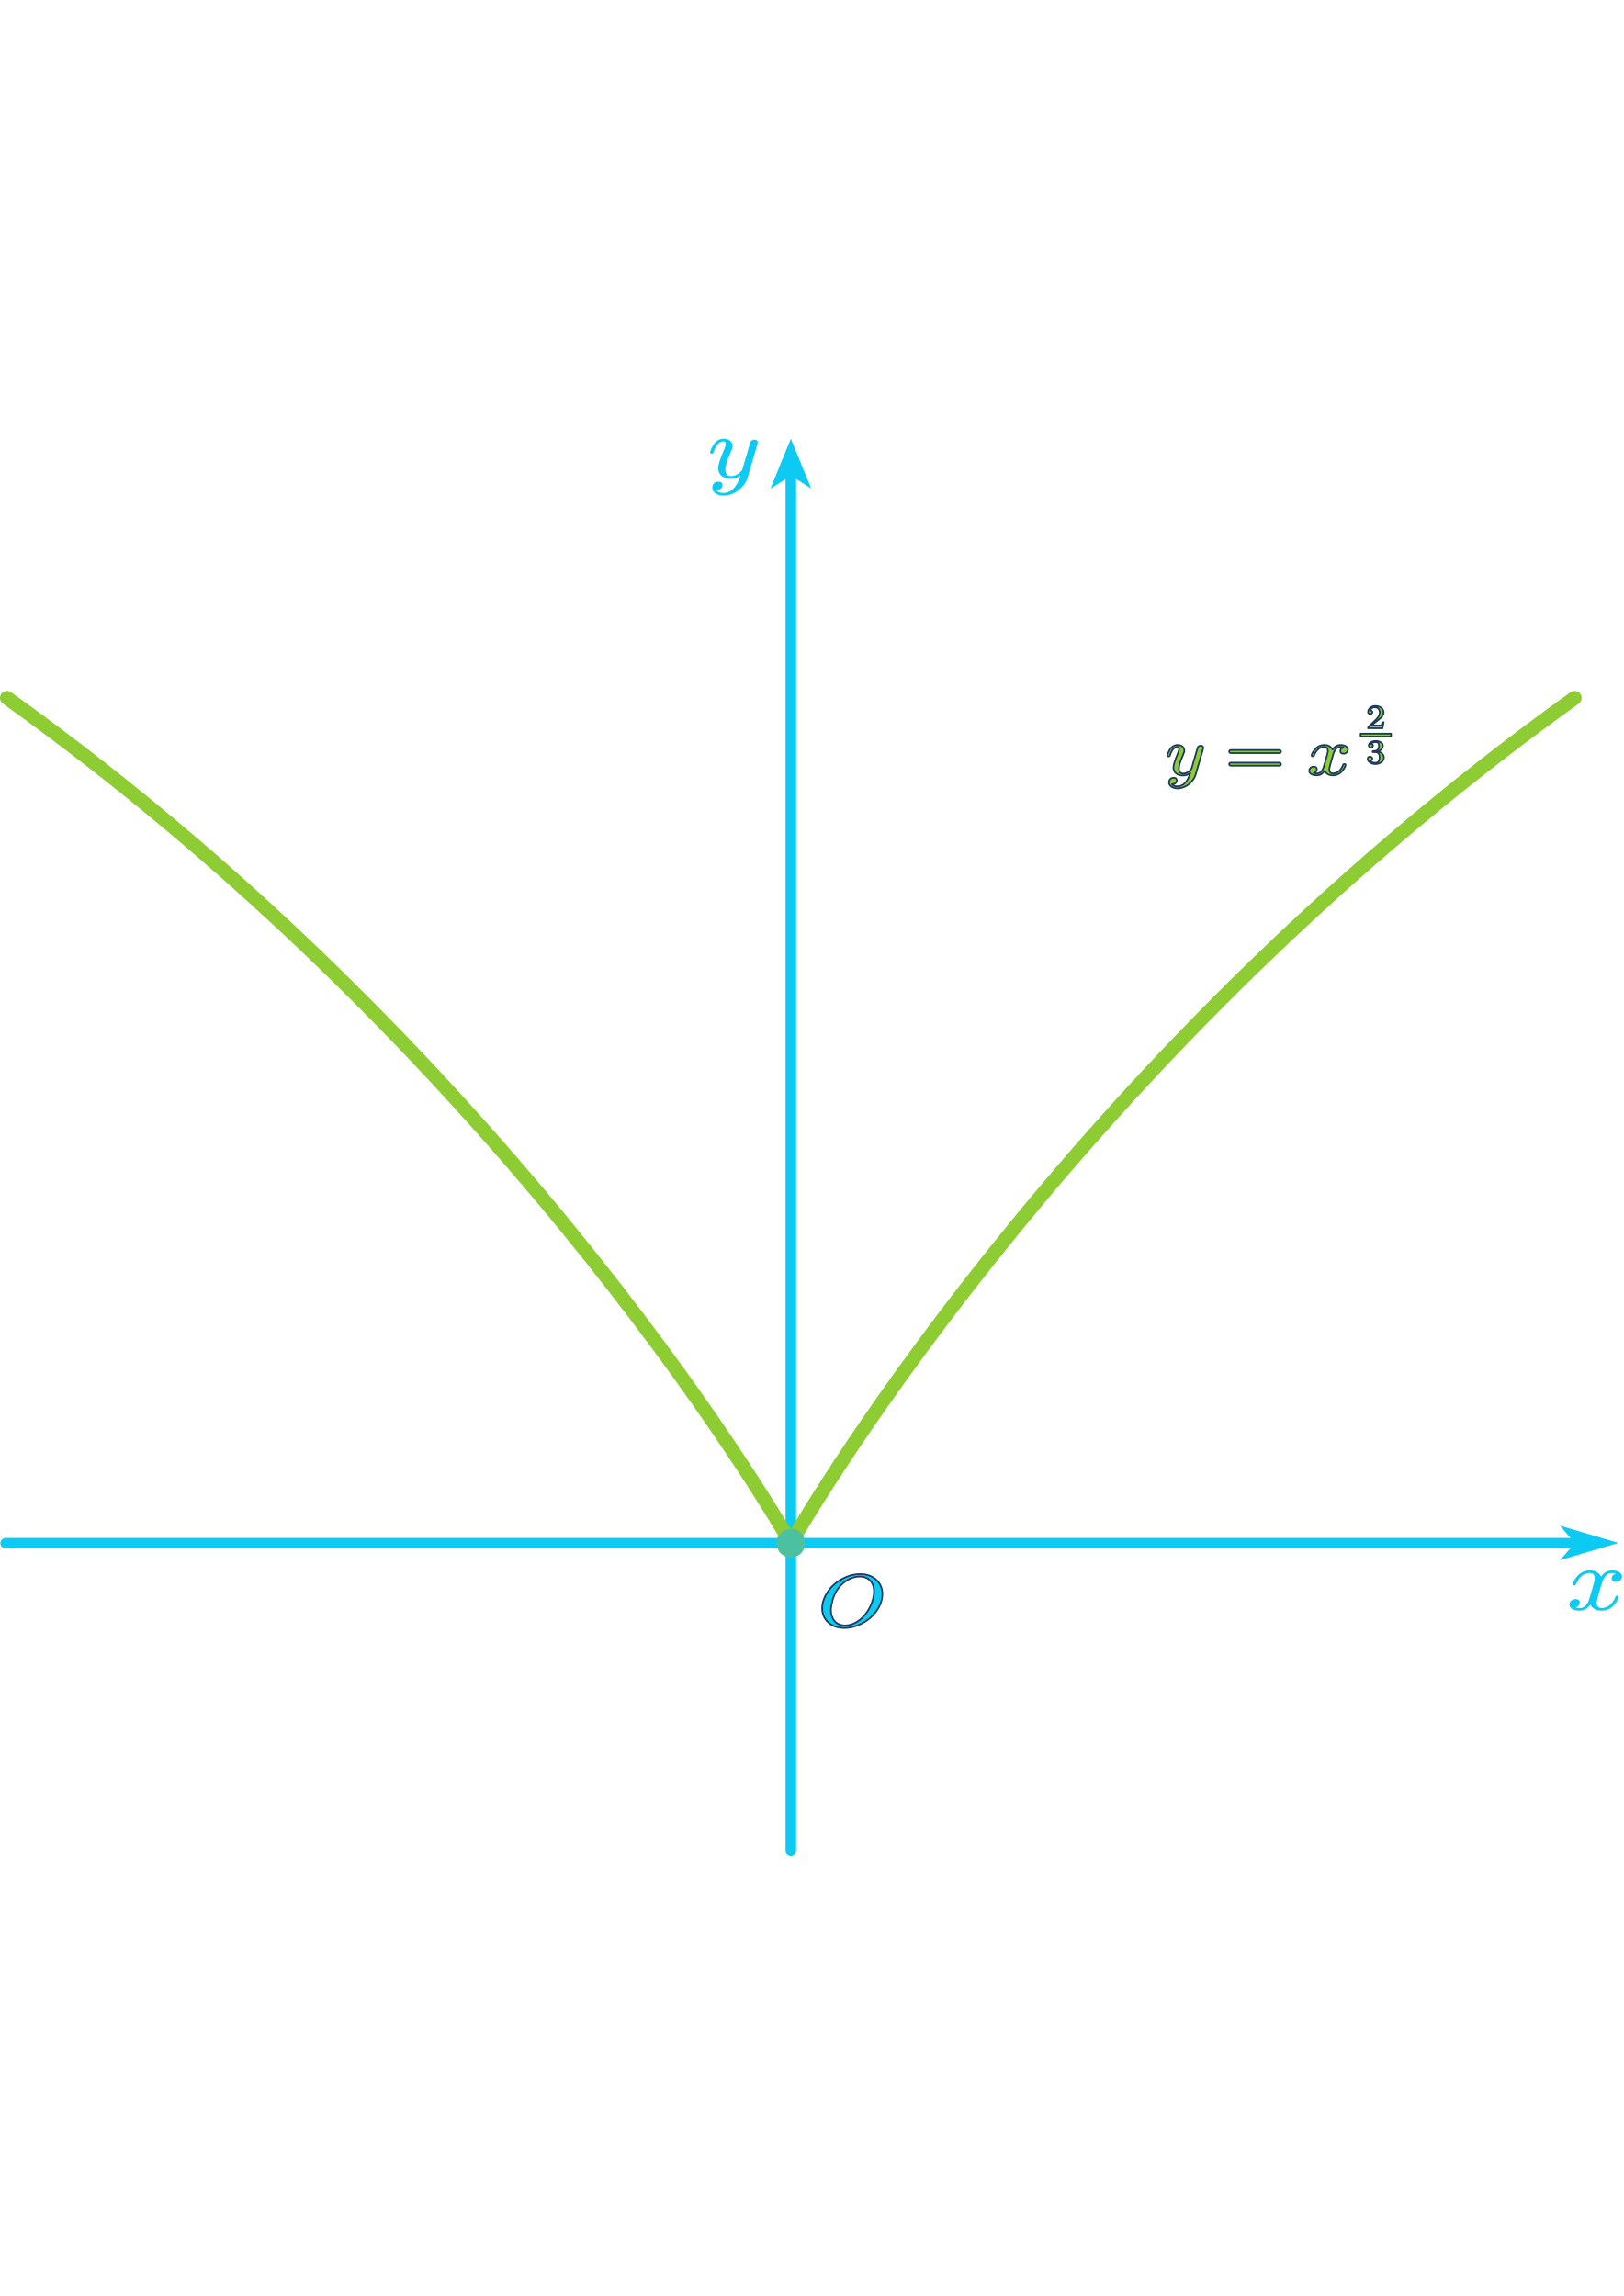
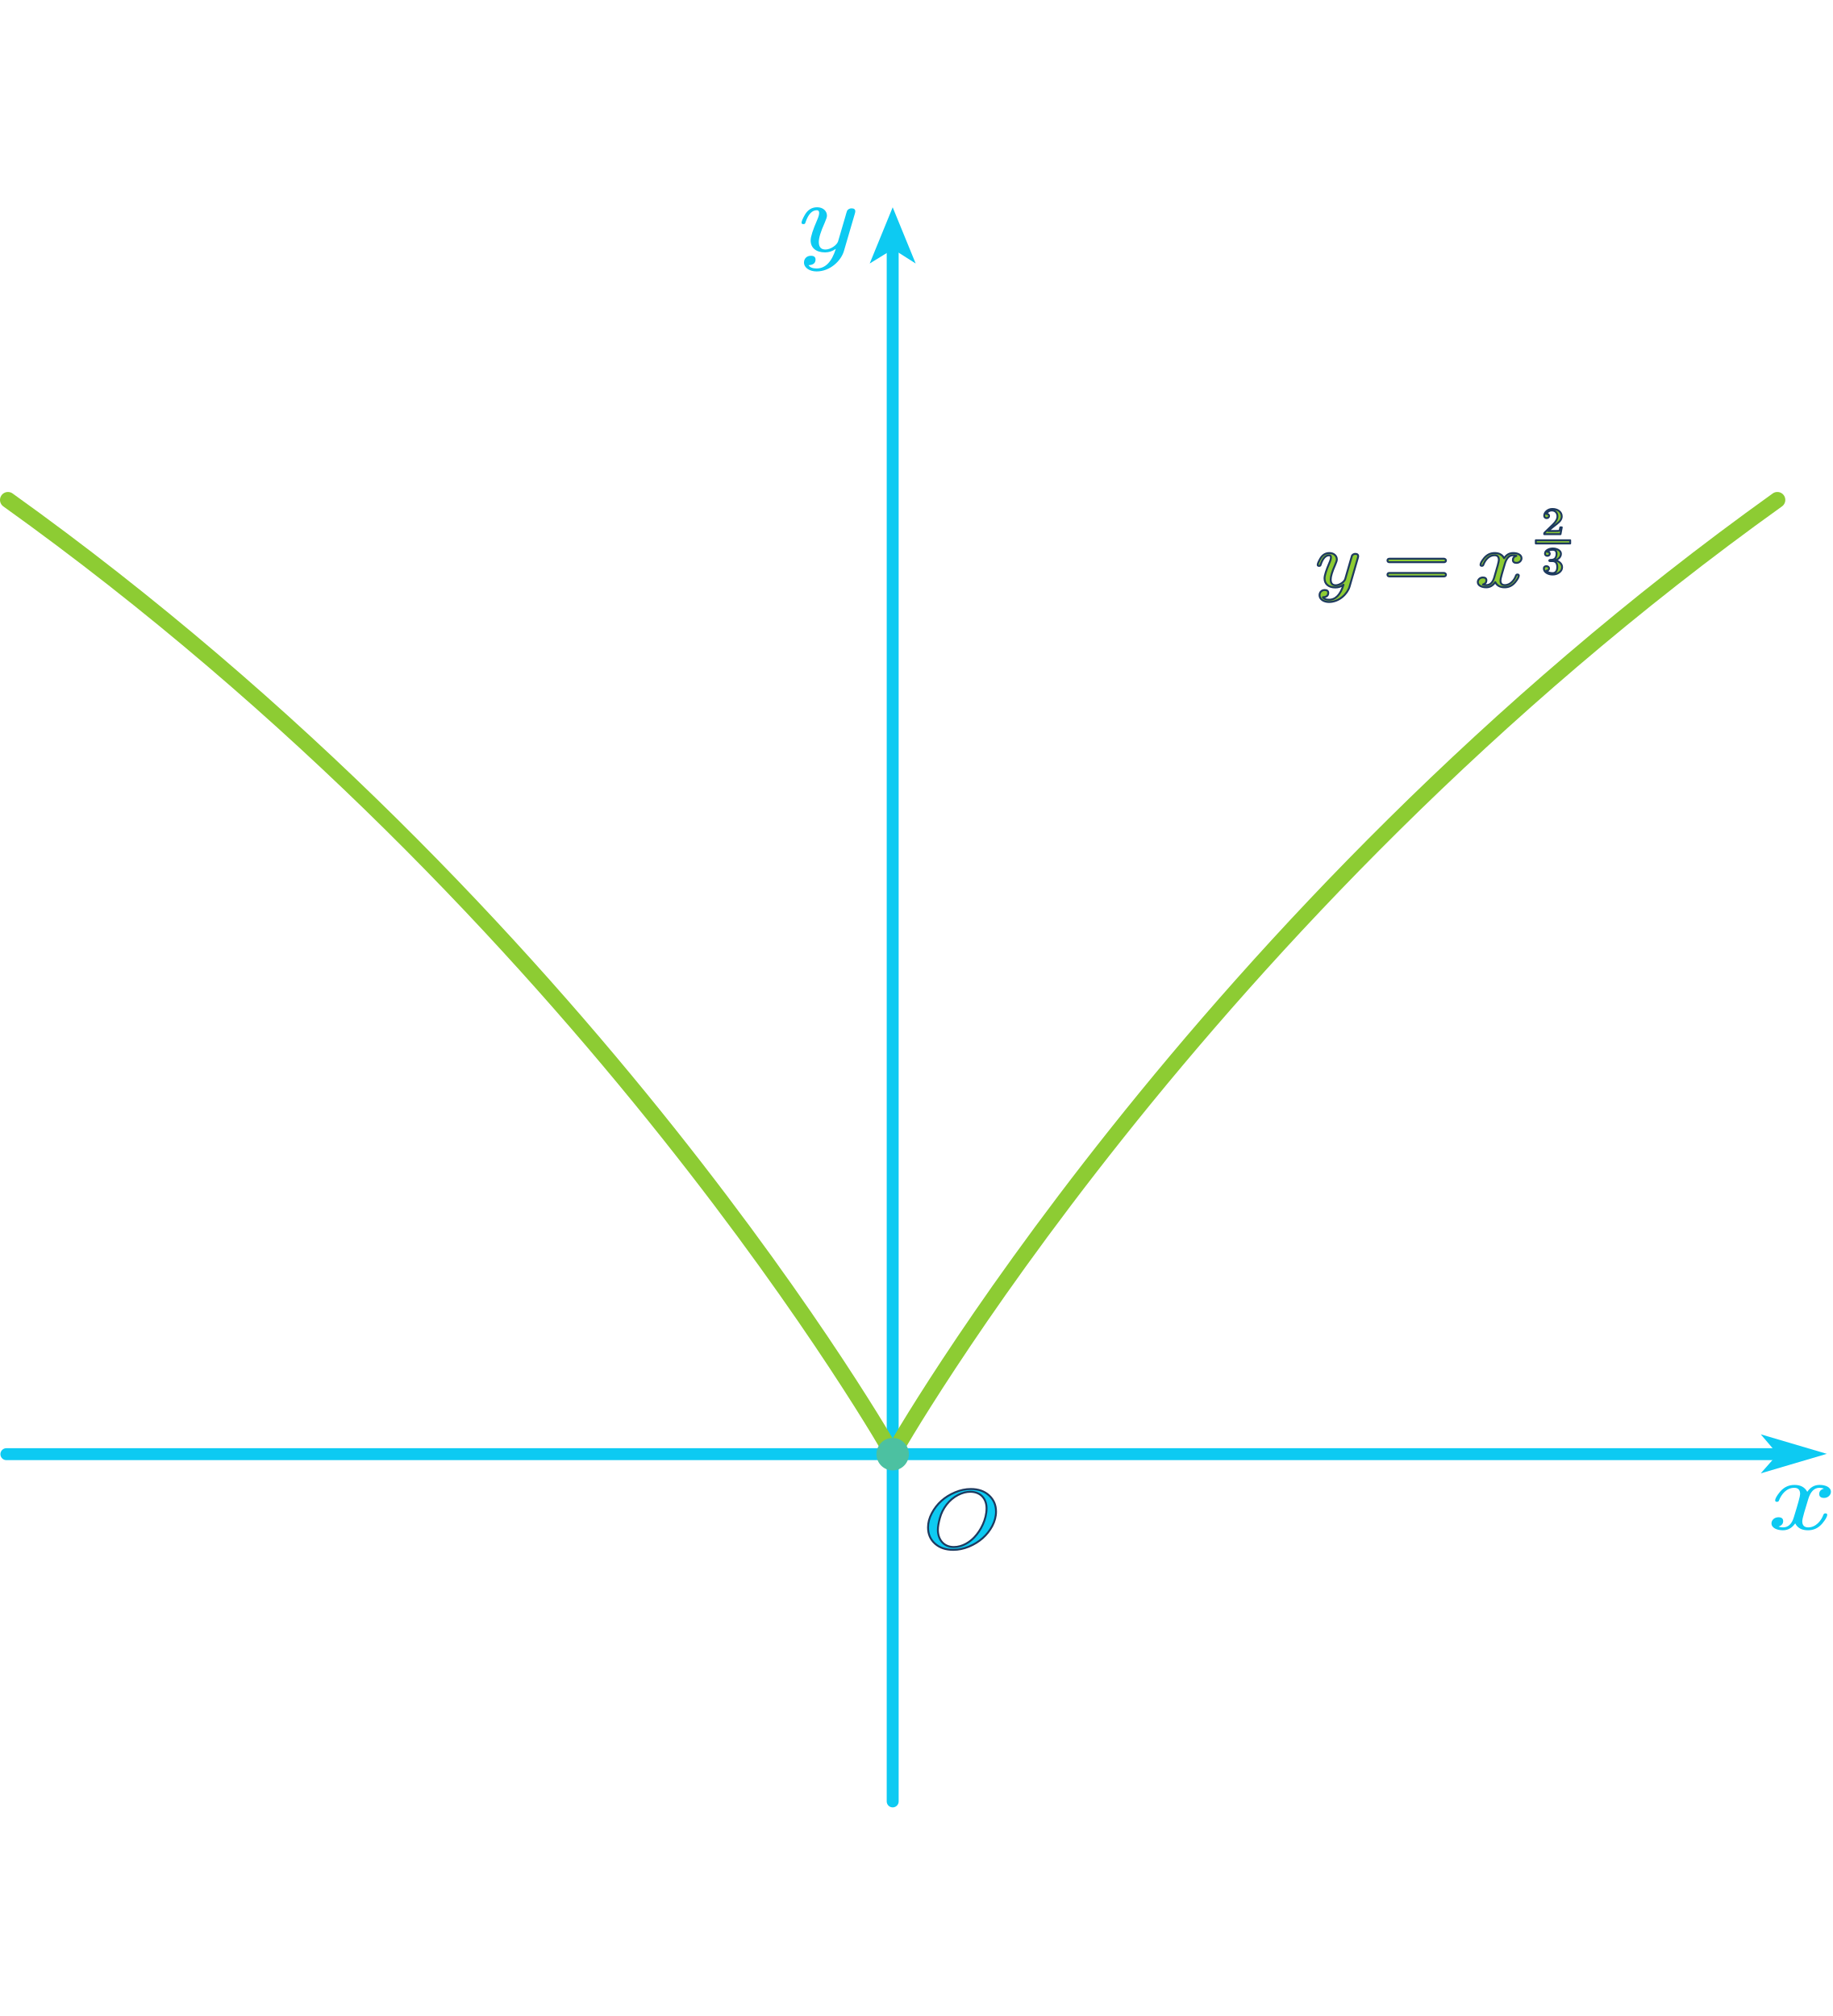
- <svg xmlns="http://www.w3.org/2000/svg" width="140" height="198" viewBox="0 0 959 838" version="1.1" xml:space="preserve" style="fill-rule:evenodd;clip-rule:evenodd;stroke-linecap:round;stroke-linejoin:round;stroke-miterlimit:1.5;">
+ <svg xmlns="http://www.w3.org/2000/svg" width="180" height="198" viewBox="0 0 959 838" version="1.1" xml:space="preserve" style="fill-rule:evenodd;clip-rule:evenodd;stroke-linecap:round;stroke-linejoin:round;stroke-miterlimit:1.5;">
  <path d="M3.339,652.465l927.587,0" style="fill:none;stroke:#0dcaf2;stroke-width:6.25px;" />
  <path d="M467.097,20.586l0,813.575" style="fill:none;stroke:#0dcaf2;stroke-width:6.25px;" />
  <g>
    <g>
      <path id="MJX-9-NCM-I-1D466" d="M695.641,180.935c-2.068,-0 -3.675,0.99 -4.824,2.969c-0.873,1.544 -1.332,2.613 -1.332,3.207c-0,0.356 0.23,0.554 0.735,0.554c0.643,0 0.689,-0.237 0.873,-0.831c1.056,-3.128 2.526,-4.711 4.41,-4.711c0.597,-0 0.919,0.356 0.919,1.069c-0,0.633 -0.23,1.544 -0.735,2.692c-1.746,4.078 -2.619,6.809 -2.619,8.274c0,3.009 2.159,4.791 5.696,4.791c1.516,-0 2.94,-0.475 4.227,-1.425c-1.608,5.226 -4.135,7.839 -7.58,7.839c-1.562,-0 -2.619,-0.436 -3.17,-1.307c1.838,-0.079 2.756,-0.831 2.756,-2.257c0,-0.989 -0.597,-1.504 -1.837,-1.504c-1.7,-0 -2.71,1.227 -2.71,2.692c-0,2.178 2.297,3.563 4.961,3.563c5.283,0 9.601,-4.196 10.749,-8.076l4.318,-14.966c0.138,-0.435 0.184,-0.752 0.184,-0.95c0,-0.792 -0.505,-1.188 -1.47,-1.188c-0.735,0 -1.332,0.317 -1.745,0.911c-0.276,0.831 -0.506,1.544 -0.644,2.138l-2.94,10.175c-0.459,1.425 -2.894,3.207 -4.961,3.207c-1.745,-0 -2.618,-0.99 -2.618,-3.009c-0,-1.663 0.781,-4.197 2.297,-7.602c0.597,-1.385 0.918,-2.336 0.918,-2.89c0,-1.94 -1.607,-3.365 -3.858,-3.365Z" style="fill:#8dcc33;fill-rule:nonzero;stroke:#1e3a5f;stroke-width:1px;stroke-linecap:butt;stroke-miterlimit:2;" />
    </g>
    <g>
      <path id="MJX-9-NCM-N-3D" d="M755.488,183.904l-28.389,0c-0.735,0 -1.103,0.317 -1.103,0.911c0,0.594 0.368,0.91 1.103,0.91l28.389,0c0.735,0 1.102,-0.316 1.102,-0.91c0,-0.475 -0.505,-0.911 -1.102,-0.911m-0,7.443l-28.389,0c-0.735,0 -1.103,0.317 -1.103,0.911c0,0.594 0.368,0.911 1.103,0.911l28.389,-0c0.735,-0 1.102,-0.317 1.102,-0.911c0,-0.515 -0.505,-0.911 -1.102,-0.911Z" style="fill:#8dcc33;fill-rule:nonzero;stroke:#1e3a5f;stroke-width:1px;stroke-linecap:butt;stroke-miterlimit:2;" />
    </g>
    <g>
      <g>
        <path id="MJX-9-NCM-I-1D465" d="M796.133,183.667c0,-1.822 -2.067,-2.732 -4.364,-2.732c-1.975,-0 -3.537,0.91 -4.731,2.732c-0.965,-1.822 -2.573,-2.732 -4.915,-2.732c-2.251,-0 -4.089,0.91 -5.559,2.692c-1.24,1.544 -1.883,2.692 -1.883,3.445c-0,0.356 0.229,0.554 0.689,0.554c0.413,-0 0.689,-0.198 0.781,-0.554c0.872,-2.297 2.802,-4.989 5.88,-4.989c1.516,0 2.251,0.831 2.251,2.455c-0,0.831 -0.827,3.919 -2.435,9.224c-0.781,2.653 -2.159,3.96 -4.134,3.96c-0.644,-0 -1.241,-0.119 -1.746,-0.317c1.194,-0.396 1.791,-1.109 1.791,-2.138c0,-1.029 -0.597,-1.544 -1.837,-1.544c-1.516,-0 -2.664,1.108 -2.664,2.415c-0,1.821 2.159,2.732 4.41,2.732c1.929,-0 3.491,-0.911 4.731,-2.732c0.873,1.821 2.527,2.732 4.915,2.732c2.205,-0 4.043,-0.911 5.513,-2.692c1.24,-1.545 1.883,-2.693 1.883,-3.445c0,-0.356 -0.229,-0.554 -0.689,-0.554c-0.413,-0 -0.643,0.198 -0.781,0.554c-0.781,2.257 -2.848,4.989 -5.834,4.989c-1.516,-0 -2.297,-0.792 -2.297,-2.415c0,-0.515 0.23,-1.624 0.735,-3.405l1.562,-5.345c0.873,-2.969 2.297,-4.474 4.318,-4.474c0.644,0 1.241,0.119 1.746,0.317c-1.24,0.356 -1.837,1.069 -1.837,2.138c-0,1.029 0.643,1.544 1.883,1.544c1.47,-0 2.618,-1.148 2.618,-2.415Z" style="fill:#8dcc33;fill-rule:nonzero;stroke:#1e3a5f;stroke-width:1px;stroke-linecap:butt;stroke-miterlimit:2;" />
      </g>
      <g>
        <g>
          <path id="MJX-9-NCM-N-32" d="M812.304,157.875c-1.171,-0 -2.159,0.356 -3.008,1.068c-0.85,0.713 -1.286,1.544 -1.286,2.553c-0,0.673 0.574,1.168 1.286,1.168c0.689,-0 1.263,-0.515 1.263,-1.108c-0,-0.653 -0.552,-1.109 -1.286,-1.109c-0.069,0 -0.115,0 -0.161,0.02c0.436,-0.97 1.447,-1.821 2.893,-1.821c1.883,0 2.939,1.406 2.939,3.107c0,1.326 -0.78,2.751 -2.342,4.255l-4.317,4.196c-0.298,0.296 -0.275,0.277 -0.275,0.851l8.519,-0l0.666,-3.563l-0.758,0c-0.184,1.01 -0.345,1.584 -0.482,1.762c-0.115,0.099 -0.804,0.138 -2.067,0.138l-3.835,0l2.228,-1.88c1.561,-1.266 3.536,-2.632 4.202,-3.681c0.459,-0.692 0.689,-1.385 0.689,-2.078c-0,-2.335 -2.113,-3.878 -4.868,-3.878Z" style="fill:#8dcc33;fill-rule:nonzero;stroke:#1e3a5f;stroke-width:1px;stroke-linecap:butt;stroke-miterlimit:2;" />
        </g>
        <g>
          <path id="MJX-9-NCM-N-33" d="M813.819,184.754c1.516,-0.495 2.939,-1.741 2.939,-3.423c0,-0.851 -0.482,-1.544 -1.423,-2.078c-0.827,-0.455 -1.768,-0.693 -2.825,-0.693c-1.033,0 -1.928,0.238 -2.732,0.693c-0.896,0.514 -1.355,1.187 -1.355,2.038c0,0.653 0.505,1.108 1.24,1.108c0.735,0 1.24,-0.455 1.24,-1.088c-0,-0.653 -0.436,-1.009 -1.309,-1.049c0.597,-0.693 1.539,-1.049 2.824,-1.049c1.378,0 2.067,0.693 2.067,2.098c0,0.831 -0.184,1.524 -0.528,2.097c-0.62,0.95 -1.47,1.129 -2.893,1.129c-0.276,0.039 -0.414,0.138 -0.414,0.316c0,0.297 0.161,0.297 0.62,0.297l0.988,-0c1.722,-0 2.594,1.049 2.594,3.166c0,1.682 -0.711,3.147 -2.457,3.147c-1.492,-0 -2.594,-0.435 -3.26,-1.306c0.804,0.02 1.401,-0.495 1.401,-1.168c-0,-0.673 -0.574,-1.167 -1.355,-1.167c-0.896,-0 -1.355,0.395 -1.355,1.207c0,0.969 0.505,1.741 1.516,2.355c0.895,0.534 1.951,0.791 3.122,0.791c1.309,0 2.434,-0.376 3.422,-1.108c0.987,-0.732 1.469,-1.642 1.469,-2.751c0,-1.86 -1.699,-3.146 -3.536,-3.562Z" style="fill:#8dcc33;fill-rule:nonzero;stroke:#1e3a5f;stroke-width:1px;stroke-linecap:butt;stroke-miterlimit:2;" />
        </g>
        <rect x="803.614" y="174.246" width="17.98" height="1.679" style="fill:#8dcc33;stroke:#1e3a5f;stroke-width:1px;stroke-linecap:butt;stroke-miterlimit:2;" />
      </g>
    </g>
  </g>
  <path d="M467.08,652.451c-0,-0 159.014,-281.838 462.916,-499.308" style="fill:none;stroke:#8dcc33;stroke-width:8.33px;" />
  <path d="M467.083,652.458c0,-0 -159.014,-281.838 -462.916,-499.308" style="fill:none;stroke:#8dcc33;stroke-width:8.33px;" />
  <g>
    <path id="MJX-3-NCM-I-1D466" d="M427.582,-0c-2.745,-0 -4.88,1.298 -6.406,3.893c-1.159,2.025 -1.769,3.426 -1.769,4.205c0,0.467 0.305,0.727 0.976,0.727c0.854,-0 0.915,-0.312 1.159,-1.09c1.404,-4.101 3.356,-6.178 5.857,-6.178c0.793,0 1.22,0.468 1.22,1.402c0,0.83 -0.305,2.024 -0.976,3.53c-2.318,5.347 -3.477,8.928 -3.477,10.849c-0,3.945 2.867,6.281 7.565,6.281c2.013,0 3.904,-0.623 5.613,-1.869c-2.136,6.853 -5.491,10.279 -10.067,10.279c-2.074,-0 -3.477,-0.571 -4.209,-1.713c2.44,-0.104 3.66,-1.091 3.66,-2.959c0,-1.298 -0.793,-1.973 -2.44,-1.973c-2.258,0 -3.6,1.609 -3.6,3.53c0,2.855 3.051,4.672 6.589,4.672c7.016,-0 12.751,-5.503 14.276,-10.59l5.735,-19.622c0.183,-0.571 0.244,-0.986 0.244,-1.246c0,-1.038 -0.671,-1.557 -1.952,-1.557c-0.976,0 -1.769,0.415 -2.318,1.194c-0.366,1.09 -0.672,2.024 -0.855,2.803l-3.904,13.341c-0.61,1.869 -3.844,4.205 -6.589,4.205c-2.318,-0 -3.478,-1.298 -3.478,-3.945c0,-2.181 1.038,-5.503 3.051,-9.967c0.793,-1.817 1.22,-3.063 1.22,-3.79c0,-2.543 -2.135,-4.412 -5.125,-4.412Z" style="fill:#0dcaf2;fill-rule:nonzero;" />
  </g>
  <path d="M467.099,0.018l12.028,29.414l-11.831,-7.52l-12.225,7.52l12.028,-29.414Z" style="fill:#0dcaf2;" />
  <path d="M955.883,652.29l-34.57,10.213l8.839,-10.045l-8.839,-10.381l34.57,10.213Z" style="fill:#0dcaf2;" />
  <g>
    <path id="MJX-1-NCM-I-1D465" d="M958.021,672.165c0,-2.41 -2.81,-3.616 -5.932,-3.616c-2.685,0 -4.808,1.206 -6.432,3.616c-1.311,-2.41 -3.497,-3.616 -6.682,-3.616c-3.06,0 -5.558,1.206 -7.556,3.564c-1.686,2.044 -2.56,3.564 -2.56,4.559c-0,0.472 0.312,0.734 0.936,0.734c0.562,0 0.937,-0.262 1.062,-0.734c1.186,-3.039 3.809,-6.603 7.993,-6.603c2.061,-0 3.06,1.101 3.06,3.249c0,1.101 -1.124,5.189 -3.31,12.212c-1.061,3.511 -2.935,5.24 -5.62,5.24c-0.874,0 -1.686,-0.157 -2.373,-0.419c1.624,-0.524 2.436,-1.467 2.436,-2.83c-0,-1.363 -0.812,-2.044 -2.498,-2.044c-2.061,0 -3.622,1.468 -3.622,3.197c-0,2.411 2.935,3.616 5.995,3.616c2.622,0 4.746,-1.205 6.432,-3.616c1.186,2.411 3.434,3.616 6.682,3.616c2.997,0 5.495,-1.205 7.493,-3.563c1.686,-2.044 2.561,-3.564 2.561,-4.56c-0,-0.472 -0.313,-0.734 -0.937,-0.734c-0.562,0 -0.874,0.262 -1.062,0.734c-1.061,2.987 -3.871,6.603 -7.931,6.603c-2.06,0 -3.122,-1.048 -3.122,-3.196c0,-0.682 0.312,-2.149 0.999,-4.508l2.123,-7.075c1.187,-3.931 3.123,-5.922 5.871,-5.922c0.874,-0 1.686,0.157 2.373,0.419c-1.687,0.472 -2.498,1.415 -2.498,2.83c-0,1.363 0.874,2.044 2.56,2.044c1.998,0 3.559,-1.52 3.559,-3.197Z" style="fill:#0dcaf2;fill-rule:nonzero;" />
  </g>
  <g>
    <g>
      <path id="MJX-45-NCM-I-1D442" d="M519.207,690.054c1.287,-2.497 1.956,-4.994 1.956,-7.534c0,-3.416 -1.184,-6.219 -3.603,-8.453c-2.42,-2.234 -5.611,-3.373 -9.575,-3.373c-2.728,0 -5.456,0.57 -8.185,1.708c-5.559,2.322 -9.626,6.001 -12.251,10.994c-1.287,2.453 -1.956,4.906 -1.956,7.402c0,3.46 1.184,6.263 3.603,8.453c2.42,2.19 5.611,3.285 9.626,3.285c2.677,0 5.354,-0.569 8.082,-1.664c5.611,-2.321 9.678,-5.957 12.303,-10.818m-2.986,-9.242c0,5.825 -3.088,11.65 -6.383,15.111c-2.265,2.409 -6.177,5.124 -10.707,5.124c-5.508,0 -8.39,-4.073 -8.39,-9.023c-0,-1.533 0.36,-3.591 1.029,-6.088c1.39,-5.168 4.89,-9.723 9.472,-12.088c2.213,-1.139 4.375,-1.708 6.434,-1.708c5.56,-0 8.545,3.766 8.545,8.672Z" style="fill:#0dcaf2;fill-rule:nonzero;stroke:#1e3a5f;stroke-width:1px;stroke-linecap:butt;stroke-miterlimit:2;" />
    </g>
  </g>
  <path d="M458.609,652.457c0,-4.691 3.8,-8.499 8.481,-8.499c4.68,0 8.48,3.808 8.48,8.499c0,4.69 -3.8,8.498 -8.48,8.498c-4.681,0 -8.481,-3.808 -8.481,-8.498Z" style="fill:#4cc1a1;" />
</svg>
